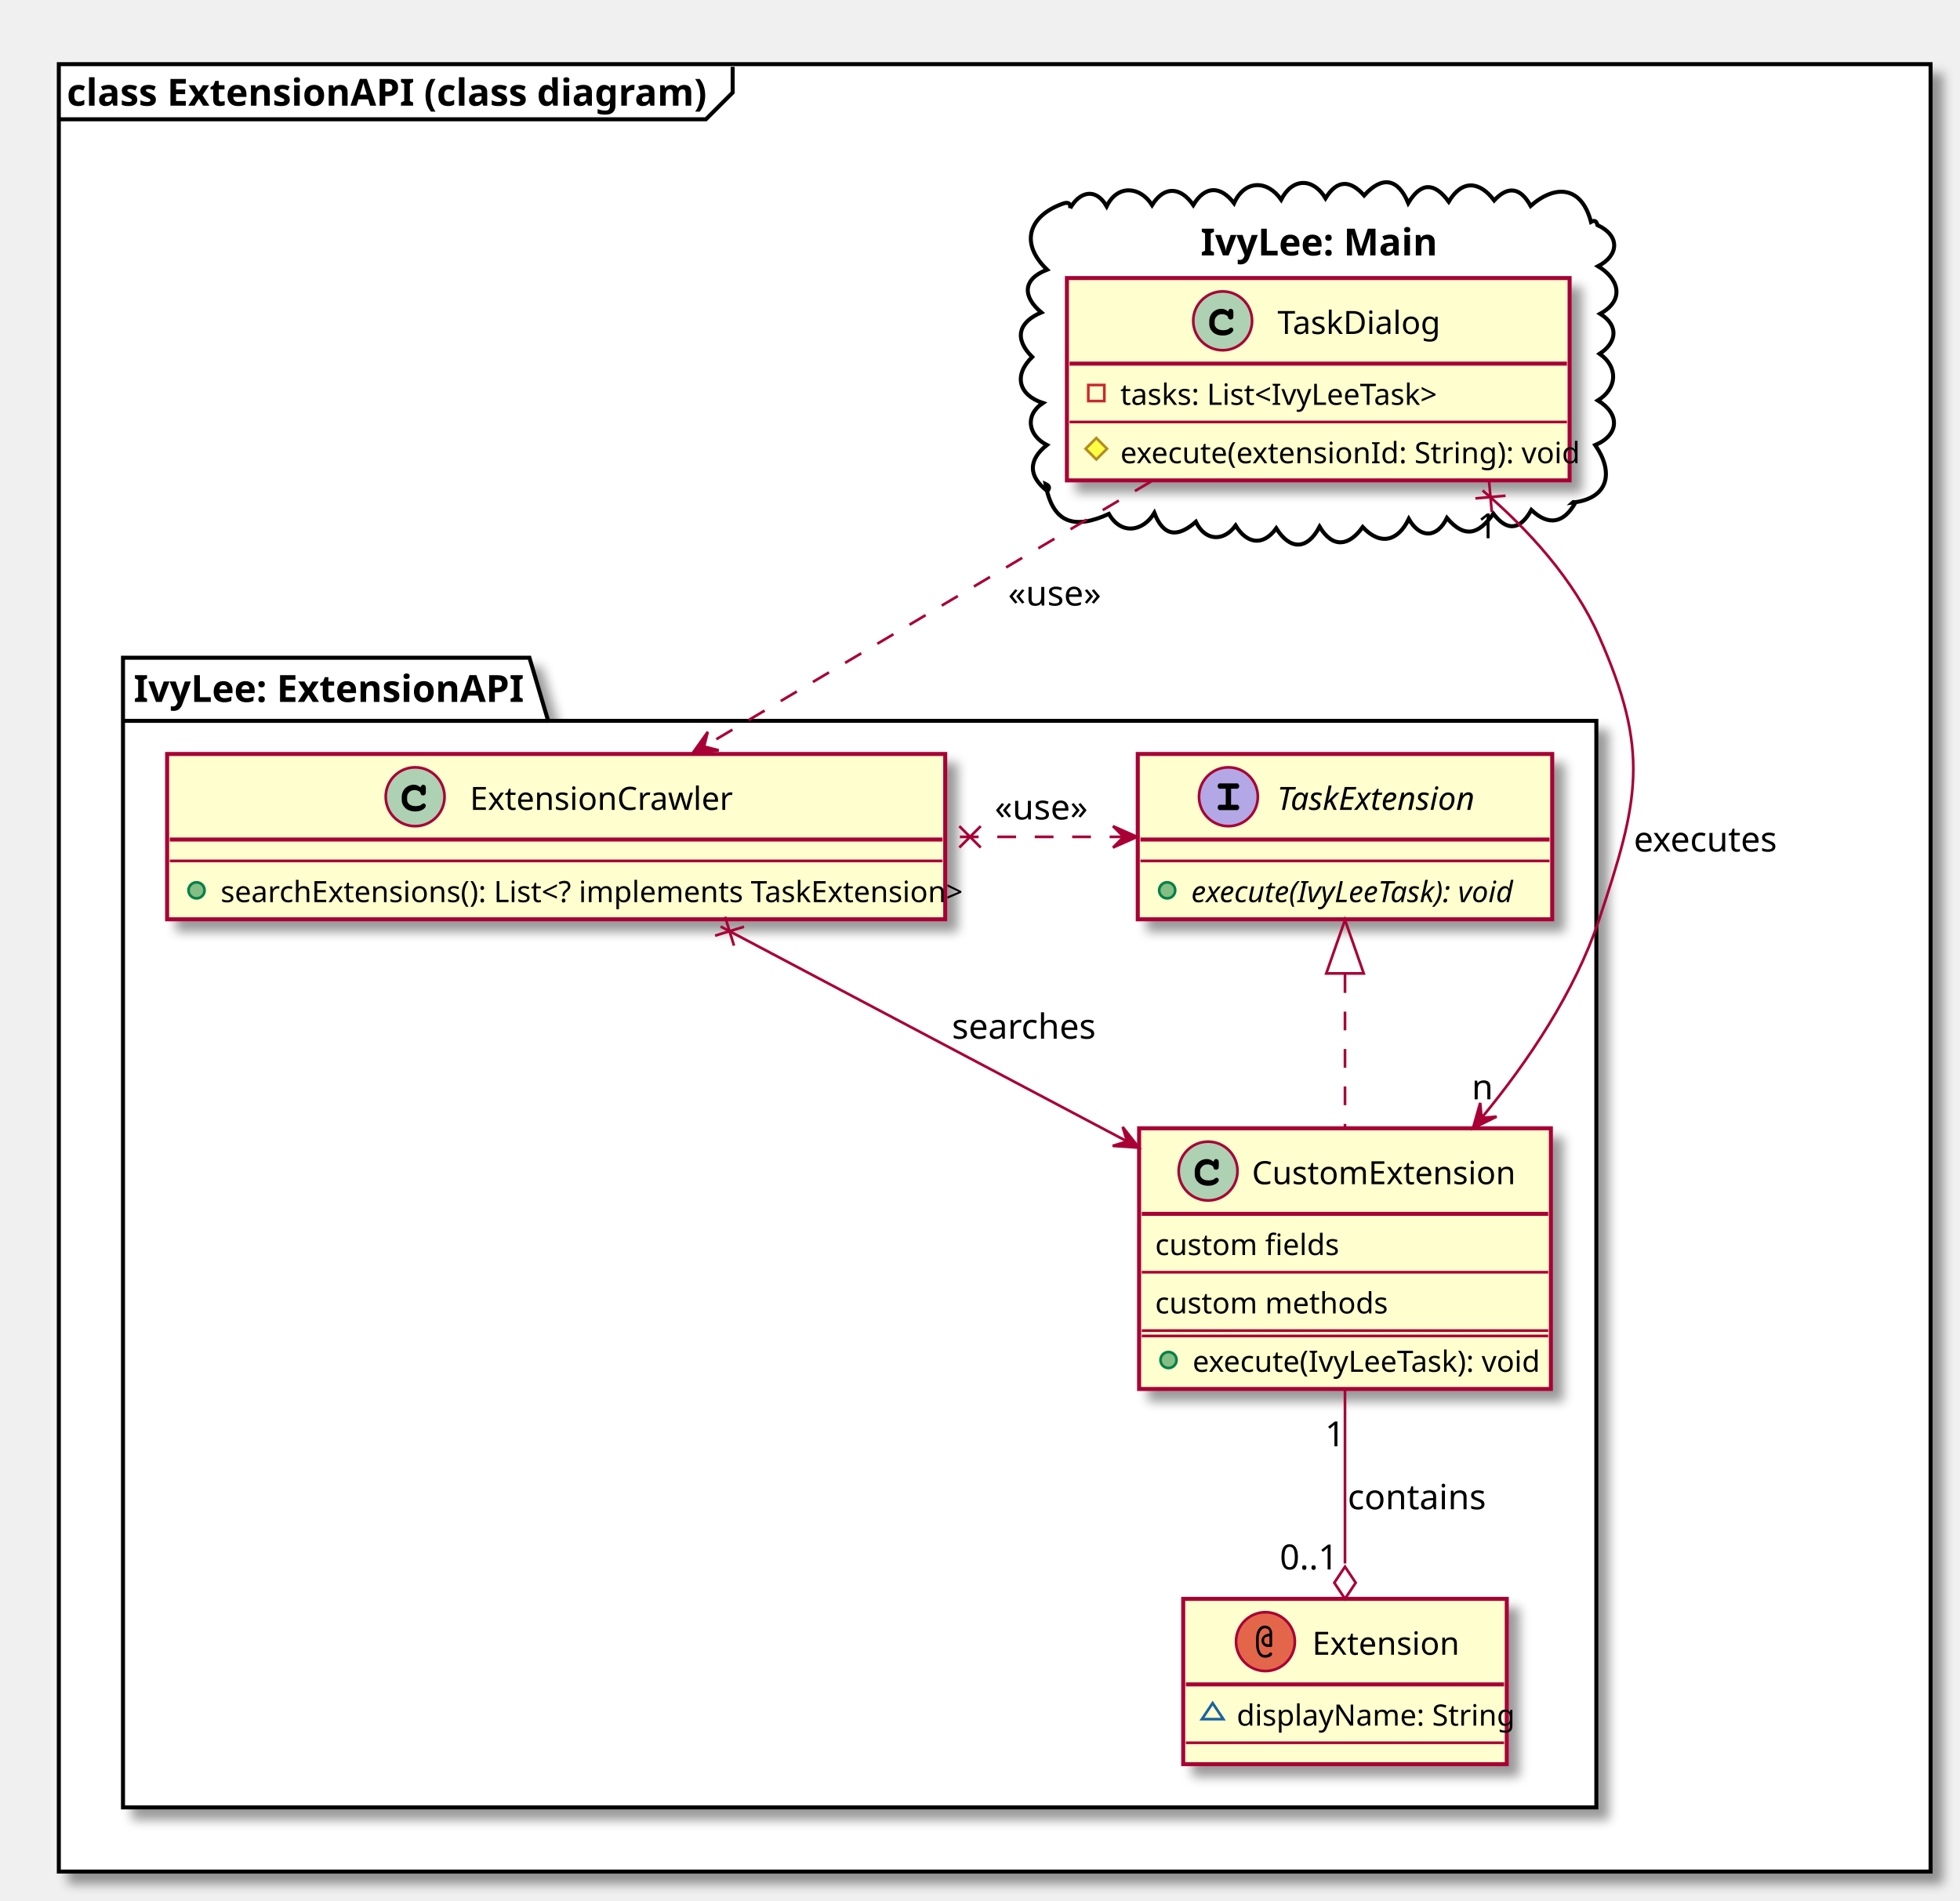
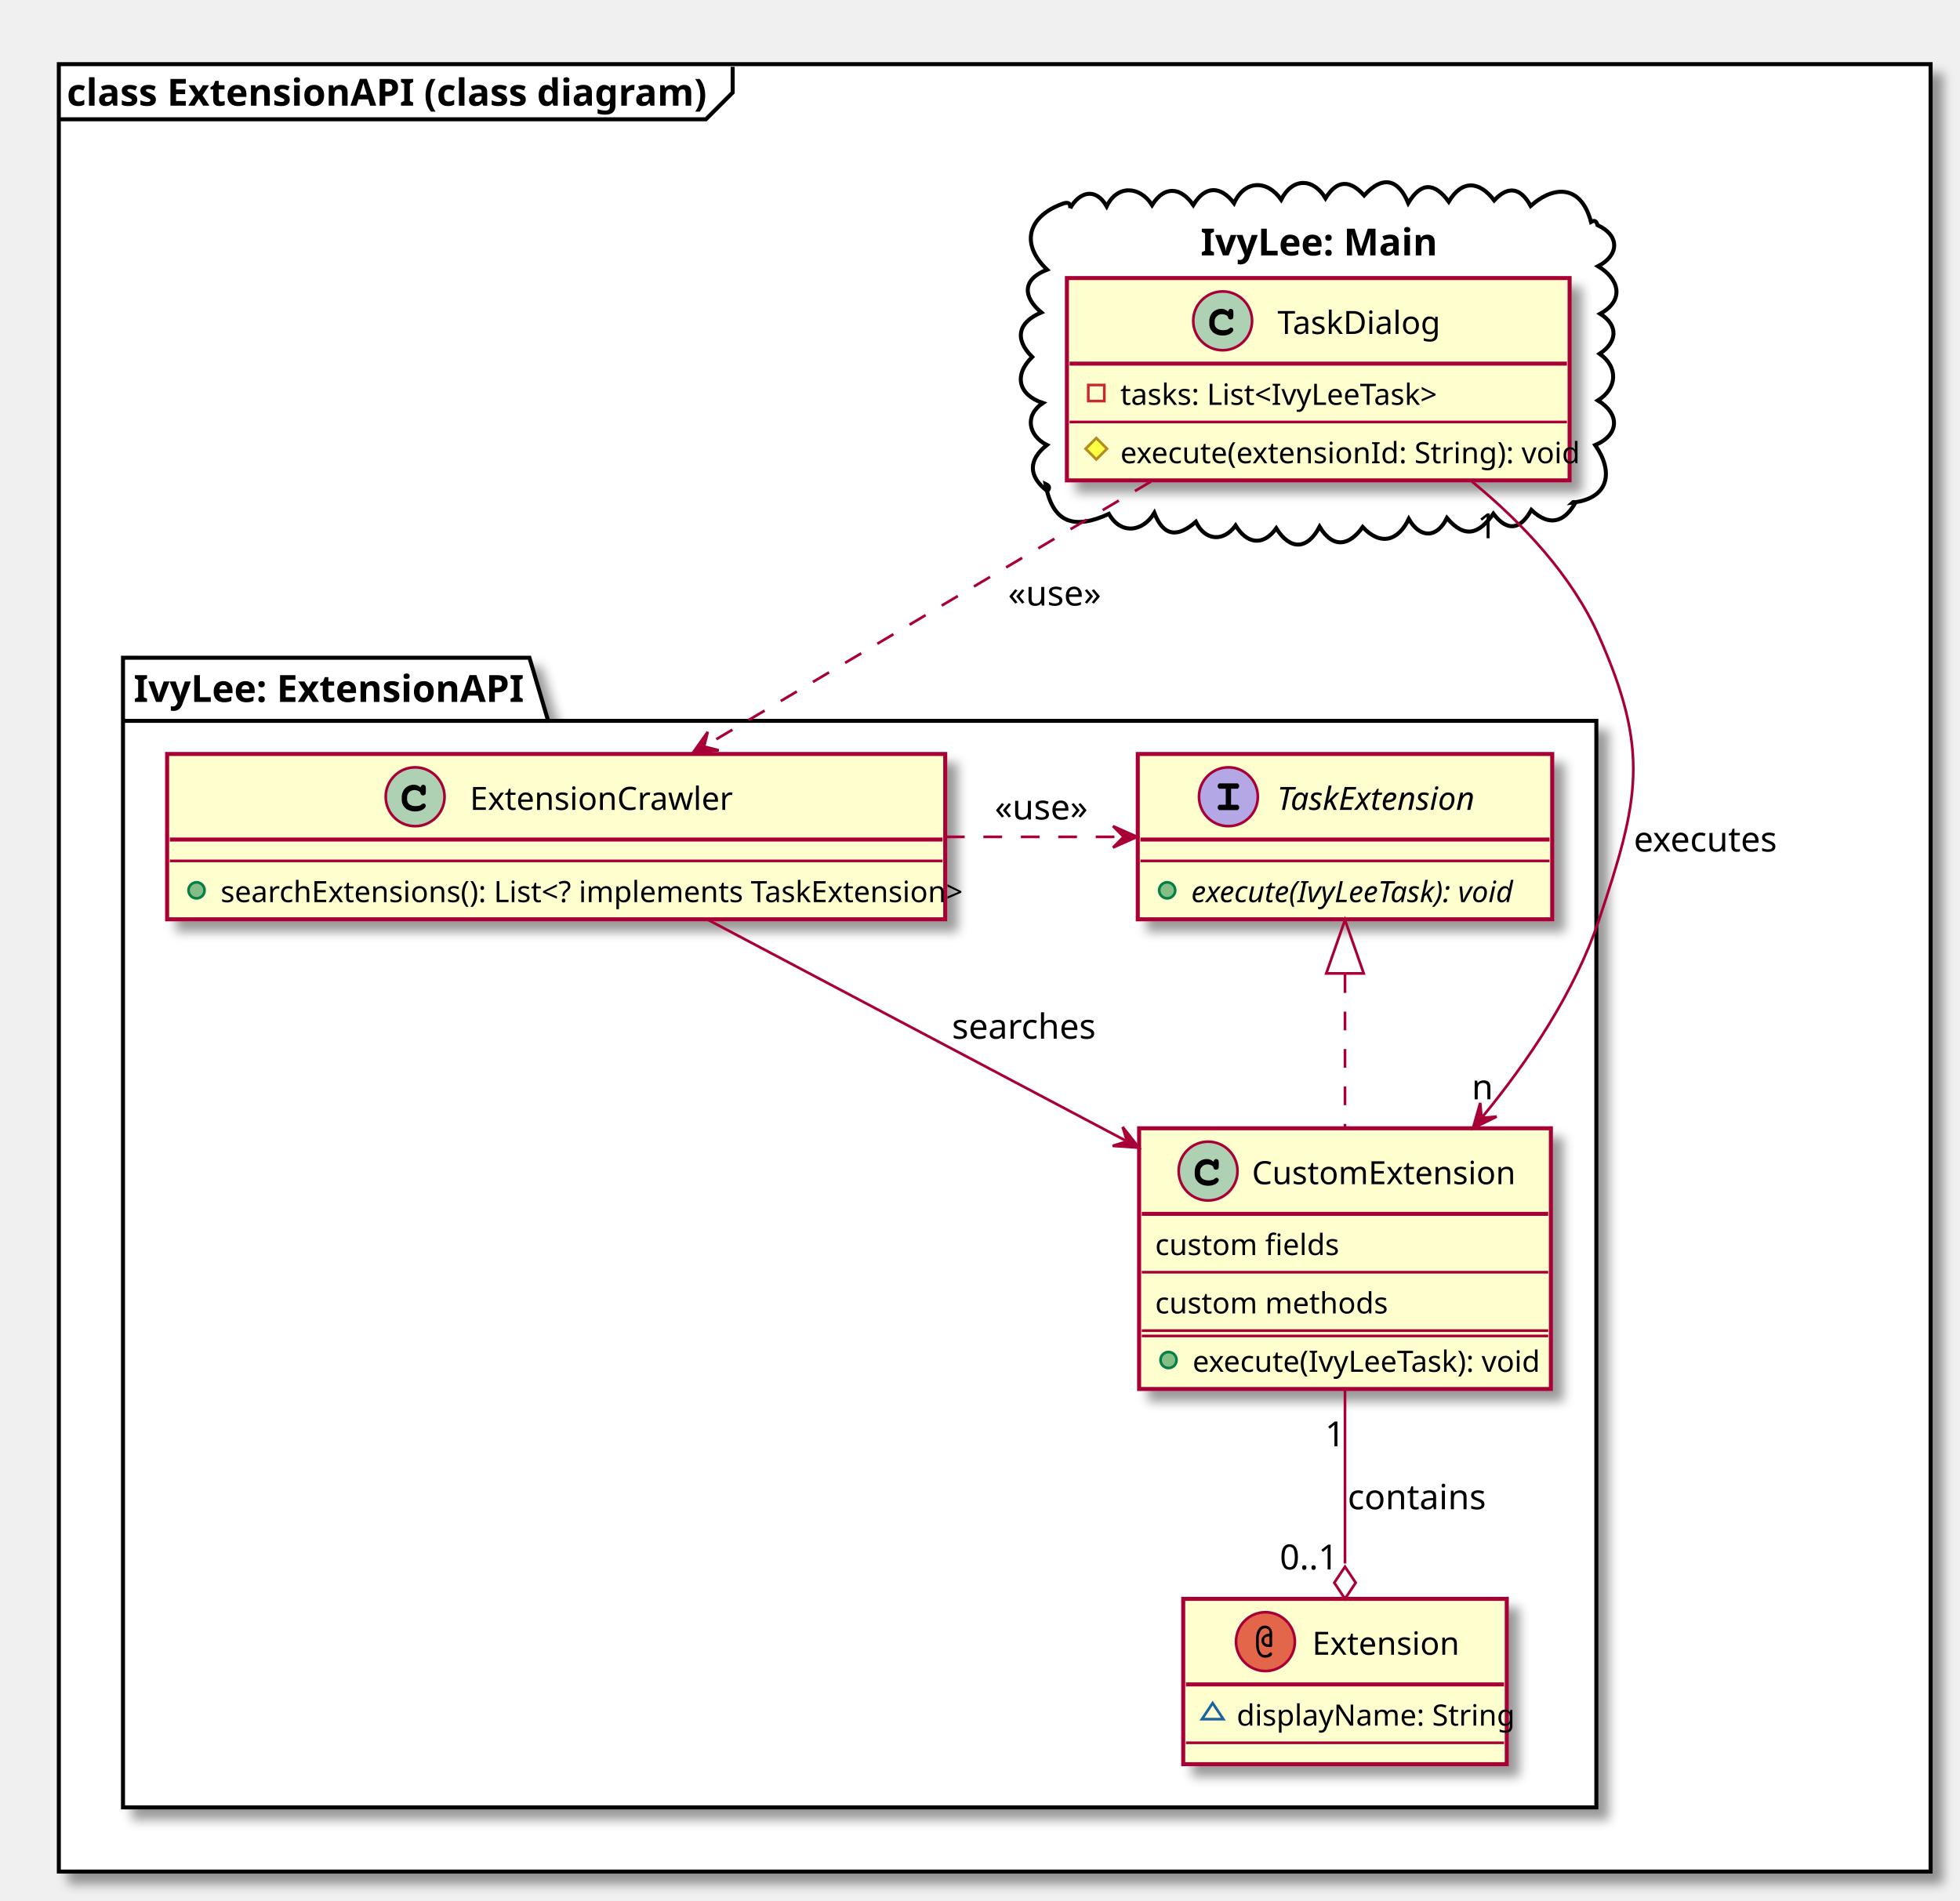
<svg xmlns="http://www.w3.org/2000/svg" contentScriptType="application/ecmascript" contentStyleType="text/css" height="711px" preserveAspectRatio="none" style="width:733px;height:711px;" version="1.1" viewBox="0 0 733 711" width="733px" zoomAndPan="magnify">
  <defs>
-     <filter height="300%" id="f1b45cvf6o5sza" width="300%" x="-1" y="-1">
+     <filter height="300%" id="fyqwtsqiewa8i" width="300%" x="-1" y="-1">
      <feGaussianBlur result="blurOut" stdDeviation="2.0" />
      <feColorMatrix in="blurOut" result="blurOut2" type="matrix" values="0 0 0 0 0 0 0 0 0 0 0 0 0 0 0 0 0 0 .4 0" />
      <feOffset dx="4.0" dy="4.0" in="blurOut2" result="blurOut3" />
      <feBlend in="SourceGraphic" in2="blurOut3" mode="normal" />
    </filter>
  </defs>
  <g>
-     <rect fill="#FFFFFF" filter="url(#f1b45cvf6o5sza)" height="676" style="stroke: #000000; stroke-width: 1.5;" width="700" x="22" y="24" />
+     <rect fill="#FFFFFF" filter="url(#fyqwtsqiewa8i)" height="676" style="stroke: #000000; stroke-width: 1.5;" width="700" x="22" y="24" />
    <path d="M274,25 L274,34.609 L264,44.609 L22,44.609 " fill="none" style="stroke: #000000; stroke-width: 1.5;" />
    <text fill="#000000" font-family="sans-serif" font-size="14" font-weight="bold" lengthAdjust="spacingAndGlyphs" textLength="242" x="25" y="39.533">class ExtensionAPI (class diagram)</text>
    <path d="M400.226,77.88 C403.678,71.752 409.723,69.951 413.873,77.167 C417.905,68.893 426.408,69.645 430.852,76.71 C435.486,69.288 441.611,69.965 446.262,76.692 C450.692,69.342 456.458,69.401 461.514,76.008 C465.461,67.2 473.961,67.231 479.131,74.683 C483.31,66.455 491.033,66.407 495.719,74.156 C500.044,67.15 504.904,67.202 510.167,73.107 C516.874,65.646 522.84,66.68 526.655,75.956 C531.463,68.002 536.449,68.166 541.788,75.427 C546.839,67.07 553.309,67.73 558.792,74.956 C564.252,69.081 568.845,70.457 572.425,77.019 C581.69,68.851 591.455,69.578 595,83 C596.421,82.182 597.077,82.777 597.409,84.181 C605.846,88.058 605.586,95.447 597.649,99.58 C605.228,104.1 607.973,112.082 598.434,117.358 C605.466,121.777 604.721,128.081 598.241,132.325 C605.361,137.361 604.78,145.296 597.572,149.783 C605.81,154.745 605.737,162.552 596.572,166.471 C603.469,176.333 601.983,186.452 588,188 C588.402,187.61 588.848,187.666 589.03,188.235 C584.708,195.75 579.09,196.786 572.695,190.73 C568.699,197.943 563.899,199.182 558.484,192.145 C553.165,199.68 547.866,201.685 541.128,193.735 C537.322,201.472 531.035,201.375 526.859,194.087 C522.881,202.332 516.31,204.303 509.615,197.126 C504.516,204.277 498.474,205.239 493.498,196.997 C488.893,205.733 482.518,205.883 477.289,197.592 C472.264,204.548 466.184,203.284 462.098,196.549 C457.46,202.861 450.612,202.266 447.229,195.159 C440.572,201.014 435.177,200.885 431.707,191.839 C427.495,198.867 419.248,200.221 414.706,192.212 C402.149,197.973 393.677,196.129 391,181 C392.383,181.645 392.764,182.414 391.699,183.694 C384.575,178.177 384.404,172.101 391.519,166.436 C384.729,163.025 382.932,155.464 390.019,150.728 C380.831,147.693 379.022,140.3 386.025,133.509 C379.163,126.68 380.828,120.522 389.435,116.861 C382.505,111.031 382.198,104.489 391.592,100.86 C380.787,90.523 385.276,80.272 398,76 C399.639,75.61 400.399,76.125 400.226,77.88 " fill="#FFFFFF" style="stroke: #000000; stroke-width: 1.5;" />
    <text fill="#000000" font-family="sans-serif" font-size="14" font-weight="bold" lengthAdjust="spacingAndGlyphs" textLength="88" x="449" y="95.533">IvyLee: Main</text>
-     <polygon fill="#FFFFFF" filter="url(#f1b45cvf6o5sza)" points="46,246,198,246,205,269.609,597,269.609,597,676,46,676,46,246" style="stroke: #000000; stroke-width: 1.5;" />
+     <polygon fill="#FFFFFF" filter="url(#fyqwtsqiewa8i)" points="46,246,198,246,205,269.609,597,269.609,597,676,46,676,46,246" style="stroke: #000000; stroke-width: 1.5;" />
    <line style="stroke: #000000; stroke-width: 1.5;" x1="46" x2="205" y1="269.609" y2="269.609" />
    <text fill="#000000" font-family="sans-serif" font-size="14" font-weight="bold" lengthAdjust="spacingAndGlyphs" textLength="146" x="50" y="262.533">IvyLee: ExtensionAPI</text>
-     <rect fill="#FEFECE" filter="url(#f1b45cvf6o5sza)" height="75.672" id="TaskDialog" style="stroke: #A80036; stroke-width: 1.5;" width="188" x="399" y="104" />
+     <rect fill="#FEFECE" filter="url(#fyqwtsqiewa8i)" height="75.672" id="TaskDialog" style="stroke: #A80036; stroke-width: 1.5;" width="188" x="399" y="104" />
    <ellipse cx="457.25" cy="120" fill="#ADD1B2" rx="11" ry="11" style="stroke: #A80036; stroke-width: 1.0;" />
    <path d="M459.25,116.5 Q459.453,116 459.688,115.75 Q459.922,115.5 460.188,115.5 Q460.656,115.5 460.953,115.781 Q461.25,116.062 461.25,116.719 L461.25,118.281 Q461.25,118.938 460.969,119.219 Q460.688,119.5 460.25,119.5 Q459.859,119.5 459.609,119.328 Q459.359,119.156 459.25,118.703 Q459.203,118.391 459.031,118.219 Q458.719,117.891 458.156,117.703 Q457.594,117.5 457.031,117.5 Q456.328,117.5 455.734,117.781 Q455.156,118.062 454.703,118.688 Q454.25,119.312 454.25,120.172 L454.25,121.094 Q454.25,122.125 455.094,122.812 Q455.938,123.5 457.438,123.5 Q458.328,123.5 458.953,123.297 Q459.312,123.188 459.719,122.828 Q459.984,122.625 460.125,122.562 Q460.266,122.5 460.438,122.5 Q460.766,122.5 461,122.766 Q461.25,123.016 461.25,123.375 Q461.25,123.719 460.906,124.125 Q460.406,124.719 459.609,125.047 Q458.562,125.5 457.281,125.5 Q455.781,125.5 454.578,124.906 Q453.609,124.438 452.922,123.422 Q452.25,122.406 452.25,121.203 L452.25,120.109 Q452.25,118.859 452.844,117.766 Q453.453,116.672 454.5,116.094 Q455.562,115.5 456.75,115.5 Q457.469,115.5 458.094,115.75 Q458.719,116 459.25,116.5 Z " />
    <text fill="#000000" font-family="sans-serif" font-size="12" lengthAdjust="spacingAndGlyphs" textLength="63" x="477.75" y="124.91">TaskDialog</text>
    <line style="stroke: #A80036; stroke-width: 1.5;" x1="400" x2="586" y1="136" y2="136" />
    <rect fill="none" height="6" style="stroke: #C82930; stroke-width: 1.0;" width="6" x="407" y="144" />
    <text fill="#000000" font-family="sans-serif" font-size="11" lengthAdjust="spacingAndGlyphs" textLength="116" x="419" y="151.419">tasks: List&lt;IvyLeeTask&gt;</text>
    <line style="stroke: #A80036; stroke-width: 1.0;" x1="400" x2="586" y1="157.836" y2="157.836" />
    <polygon fill="#FFFF44" points="410,163.836,414,167.836,410,171.836,406,167.836" style="stroke: #B38D22; stroke-width: 1.0;" />
    <text fill="#000000" font-family="sans-serif" font-size="11" lengthAdjust="spacingAndGlyphs" textLength="162" x="419" y="173.255">execute(extensionId: String): void</text>
-     <rect fill="#FEFECE" filter="url(#f1b45cvf6o5sza)" height="61.836" id="Extension" style="stroke: #A80036; stroke-width: 1.5;" width="121" x="442.5" y="598" />
+     <rect fill="#FEFECE" filter="url(#fyqwtsqiewa8i)" height="61.836" id="Extension" style="stroke: #A80036; stroke-width: 1.5;" width="121" x="442.5" y="598" />
    <ellipse cx="473.25" cy="614" fill="#E3664A" rx="11" ry="11" style="stroke: #A80036; stroke-width: 1.0;" />
    <path d="M474.75,611 L474.75,610.547 Q474.75,609.844 474.281,609.422 Q473.812,609 473.094,609 Q472.5,609 471.984,609.406 Q471.469,609.797 471.219,610.422 Q470.75,611.531 470.75,612.641 L470.75,615.188 Q470.75,617.125 471.578,618.25 Q472.109,619 473.078,619 Q473.594,619 474.031,618.828 Q474.469,618.641 474.703,618.328 Q474.938,618 475.141,618 Q475.406,618 475.578,618.188 Q475.75,618.375 475.75,618.641 Q475.75,619.047 475.219,619.438 Q474.453,620 473.125,620 Q472.109,620 471.453,619.516 Q470.594,618.891 470.172,617.672 Q469.75,616.453 469.75,615.25 L469.75,612.609 Q469.75,610.688 470.641,609.344 Q471.547,608 473.047,608 Q473.719,608 474.312,608.281 Q474.906,608.562 475.328,609.266 Q475.75,609.969 475.75,610.828 L475.75,615 Q475.75,615.141 475.75,615.453 Q475.75,615.703 475.625,615.859 Q475.5,616 475.219,616 L474.75,616 L474.75,615.953 Q474.359,616 474.188,616 Q473.203,616 472.469,615.297 Q471.75,614.594 471.75,613.641 Q471.75,612.625 472.547,611.859 Q473.359,611.094 474.75,611 Z M474.75,612 Q473.781,612.094 473.266,612.391 Q472.75,612.688 472.75,613.672 Q472.75,614.219 473.172,614.609 Q473.609,615 474.297,615 Q474.438,615 474.75,614.969 L474.75,612 Z " />
    <text fill="#000000" font-family="sans-serif" font-size="12" lengthAdjust="spacingAndGlyphs" textLength="54" x="490.75" y="618.91">Extension</text>
    <line style="stroke: #A80036; stroke-width: 1.5;" x1="443.5" x2="562.5" y1="630" y2="630" />
    <polygon fill="none" points="453.5,637,449.5,643,457.5,643" style="stroke: #1963A0; stroke-width: 1.0;" />
    <text fill="#000000" font-family="sans-serif" font-size="11" lengthAdjust="spacingAndGlyphs" textLength="95" x="462.5" y="645.419">displayName: String</text>
    <line style="stroke: #A80036; stroke-width: 1.0;" x1="443.5" x2="562.5" y1="651.836" y2="651.836" />
-     <rect fill="#FEFECE" filter="url(#f1b45cvf6o5sza)" height="97.508" id="CustomExtension" style="stroke: #A80036; stroke-width: 1.5;" width="154" x="426" y="422" />
+     <rect fill="#FEFECE" filter="url(#fyqwtsqiewa8i)" height="97.508" id="CustomExtension" style="stroke: #A80036; stroke-width: 1.5;" width="154" x="426" y="422" />
    <ellipse cx="451.8" cy="438" fill="#ADD1B2" rx="11" ry="11" style="stroke: #A80036; stroke-width: 1.0;" />
    <path d="M453.8,434.5 Q454.003,434 454.238,433.75 Q454.472,433.5 454.738,433.5 Q455.206,433.5 455.503,433.781 Q455.8,434.062 455.8,434.719 L455.8,436.281 Q455.8,436.938 455.519,437.219 Q455.238,437.5 454.8,437.5 Q454.409,437.5 454.159,437.328 Q453.909,437.156 453.8,436.703 Q453.753,436.391 453.581,436.219 Q453.269,435.891 452.706,435.703 Q452.144,435.5 451.581,435.5 Q450.878,435.5 450.284,435.781 Q449.706,436.062 449.253,436.688 Q448.8,437.312 448.8,438.172 L448.8,439.094 Q448.8,440.125 449.644,440.812 Q450.488,441.5 451.988,441.5 Q452.878,441.5 453.503,441.297 Q453.863,441.188 454.269,440.828 Q454.534,440.625 454.675,440.562 Q454.816,440.5 454.988,440.5 Q455.316,440.5 455.55,440.766 Q455.8,441.016 455.8,441.375 Q455.8,441.719 455.456,442.125 Q454.956,442.719 454.159,443.047 Q453.113,443.5 451.831,443.5 Q450.331,443.5 449.128,442.906 Q448.159,442.438 447.472,441.422 Q446.8,440.406 446.8,439.203 L446.8,438.109 Q446.8,436.859 447.394,435.766 Q448.003,434.672 449.05,434.094 Q450.113,433.5 451.3,433.5 Q452.019,433.5 452.644,433.75 Q453.269,434 453.8,434.5 Z " />
    <text fill="#000000" font-family="sans-serif" font-size="12" lengthAdjust="spacingAndGlyphs" textLength="98" x="468.2" y="442.91">CustomExtension</text>
    <line style="stroke: #A80036; stroke-width: 1.5;" x1="427" x2="579" y1="454" y2="454" />
    <text fill="#000000" font-family="sans-serif" font-size="11" lengthAdjust="spacingAndGlyphs" textLength="64" x="432" y="469.419">custom fields</text>
    <line style="stroke: #A80036; stroke-width: 1.0;" x1="427" x2="579" y1="475.836" y2="475.836" />
    <text fill="#000000" font-family="sans-serif" font-size="11" lengthAdjust="spacingAndGlyphs" textLength="79" x="432" y="491.255">custom methods</text>
    <line style="stroke: #A80036; stroke-width: 1.0;" x1="427" x2="579" y1="497.672" y2="497.672" />
    <line style="stroke: #A80036; stroke-width: 1.0;" x1="427" x2="579" y1="499.672" y2="499.672" />
    <ellipse cx="437" cy="508.672" fill="#84BE84" rx="3" ry="3" style="stroke: #038048; stroke-width: 1.0;" />
    <text fill="#000000" font-family="sans-serif" font-size="11" lengthAdjust="spacingAndGlyphs" textLength="128" x="446" y="513.091">execute(IvyLeeTask): void</text>
-     <rect fill="#FEFECE" filter="url(#f1b45cvf6o5sza)" height="61.836" id="TaskExtension" style="stroke: #A80036; stroke-width: 1.5;" width="155" x="425.5" y="282" />
+     <rect fill="#FEFECE" filter="url(#fyqwtsqiewa8i)" height="61.836" id="TaskExtension" style="stroke: #A80036; stroke-width: 1.5;" width="155" x="425.5" y="282" />
    <ellipse cx="459.4" cy="298" fill="#B4A7E5" rx="11" ry="11" style="stroke: #A80036; stroke-width: 1.0;" />
    <path d="M460.4,295 L460.4,301 L462.4,301 L462.884,301 L463.4,301.625 L463.4,302 L463.4,302.375 L462.884,303 L462.4,303 L456.4,303 L455.916,303 L455.4,302.375 L455.4,302 L455.4,301.625 L455.916,301 L456.4,301 L458.4,301 L458.4,295 L456.4,295 L455.916,295 L455.4,294.375 L455.4,294 L455.4,293.625 L455.916,293 L456.4,293 L462.4,293 L462.884,293 L463.4,293.625 L463.4,294 L463.4,294.375 L462.884,295 L462.4,295 L460.4,295 Z " />
    <text fill="#000000" font-family="sans-serif" font-size="12" font-style="italic" lengthAdjust="spacingAndGlyphs" textLength="81" x="477.6" y="302.91">TaskExtension</text>
    <line style="stroke: #A80036; stroke-width: 1.5;" x1="426.5" x2="579.5" y1="314" y2="314" />
    <line style="stroke: #A80036; stroke-width: 1.0;" x1="426.5" x2="579.5" y1="322" y2="322" />
    <ellipse cx="436.5" cy="333" fill="#84BE84" rx="3" ry="3" style="stroke: #038048; stroke-width: 1.0;" />
    <text fill="#000000" font-family="sans-serif" font-size="11" font-style="italic" lengthAdjust="spacingAndGlyphs" textLength="129" x="445.5" y="337.419">execute(IvyLeeTask): void</text>
-     <rect fill="#FEFECE" filter="url(#f1b45cvf6o5sza)" height="61.836" id="ExtensionCrawler" style="stroke: #A80036; stroke-width: 1.5;" width="291" x="62.5" y="282" />
+     <rect fill="#FEFECE" filter="url(#fyqwtsqiewa8i)" height="61.836" id="ExtensionCrawler" style="stroke: #A80036; stroke-width: 1.5;" width="291" x="62.5" y="282" />
    <ellipse cx="155.25" cy="298" fill="#ADD1B2" rx="11" ry="11" style="stroke: #A80036; stroke-width: 1.0;" />
    <path d="M157.25,294.5 Q157.453,294 157.688,293.75 Q157.922,293.5 158.188,293.5 Q158.656,293.5 158.953,293.781 Q159.25,294.062 159.25,294.719 L159.25,296.281 Q159.25,296.938 158.969,297.219 Q158.688,297.5 158.25,297.5 Q157.859,297.5 157.609,297.328 Q157.359,297.156 157.25,296.703 Q157.203,296.391 157.031,296.219 Q156.719,295.891 156.156,295.703 Q155.594,295.5 155.031,295.5 Q154.328,295.5 153.734,295.781 Q153.156,296.062 152.703,296.688 Q152.25,297.312 152.25,298.172 L152.25,299.094 Q152.25,300.125 153.094,300.812 Q153.938,301.5 155.438,301.5 Q156.328,301.5 156.953,301.297 Q157.312,301.188 157.719,300.828 Q157.984,300.625 158.125,300.562 Q158.266,300.5 158.438,300.5 Q158.766,300.5 159,300.766 Q159.25,301.016 159.25,301.375 Q159.25,301.719 158.906,302.125 Q158.406,302.719 157.609,303.047 Q156.562,303.5 155.281,303.5 Q153.781,303.5 152.578,302.906 Q151.609,302.438 150.922,301.422 Q150.25,300.406 150.25,299.203 L150.25,298.109 Q150.25,296.859 150.844,295.766 Q151.453,294.672 152.5,294.094 Q153.562,293.5 154.75,293.5 Q155.469,293.5 156.094,293.75 Q156.719,294 157.25,294.5 Z " />
    <text fill="#000000" font-family="sans-serif" font-size="12" lengthAdjust="spacingAndGlyphs" textLength="97" x="175.75" y="302.91">ExtensionCrawler</text>
    <line style="stroke: #A80036; stroke-width: 1.5;" x1="63.5" x2="352.5" y1="314" y2="314" />
    <line style="stroke: #A80036; stroke-width: 1.0;" x1="63.5" x2="352.5" y1="322" y2="322" />
    <ellipse cx="73.5" cy="333" fill="#84BE84" rx="3" ry="3" style="stroke: #038048; stroke-width: 1.0;" />
    <text fill="#000000" font-family="sans-serif" font-size="11" lengthAdjust="spacingAndGlyphs" textLength="265" x="82.5" y="337.419">searchExtensions(): List&lt;? implements TaskExtension&gt;</text>
    <path d="M503,364.362 C503,382.822 503,403.653 503,421.909 " fill="none" id="TaskExtension&lt;-CustomExtension" style="stroke: #A80036; stroke-width: 1.0; stroke-dasharray: 7.0,7.0;" />
    <polygon fill="none" points="496,364.078,503,344.078,510,364.078,496,364.078" style="stroke: #A80036; stroke-width: 1.0;" />
-     <path d="M269.502,346.523 C313.539,369.81 373.292,401.408 421.327,426.81 " fill="none" id="ExtensionCrawler-CustomExtension" style="stroke: #A80036; stroke-width: 1.0;" />
+     <path d="M264.879,344.078 C309.329,367.584 371.706,400.57 421.467,426.884 " fill="none" id="ExtensionCrawler-&gt;CustomExtension" style="stroke: #A80036; stroke-width: 1.0;" />
    <polygon fill="#A80036" points="425.938,429.248,419.851,421.505,421.518,426.911,416.112,428.577,425.938,429.248" style="stroke: #A80036; stroke-width: 1.0;" />
-     <path d="M267.429,349.951 L278.241,346.619 M271.169,342.879 L274.502,353.691 " fill="none" style="stroke: #A80036; stroke-width: 1.0;" />
    <text fill="#000000" font-family="sans-serif" font-size="13" lengthAdjust="spacingAndGlyphs" textLength="53" x="356" y="388.495">searches</text>
-     <path d="M358.977,313 C379.943,313 400.816,313 419.899,313 " fill="none" id="ExtensionCrawler-TaskExtension" style="stroke: #A80036; stroke-width: 1.0; stroke-dasharray: 7.0,7.0;" />
+     <path d="M353.772,313 C376.521,313 399.325,313 420.019,313 " fill="none" id="ExtensionCrawler-&gt;TaskExtension" style="stroke: #A80036; stroke-width: 1.0; stroke-dasharray: 7.0,7.0;" />
    <polygon fill="#A80036" points="425.233,313,416.233,309,420.233,313,416.233,317,425.233,313" style="stroke: #A80036; stroke-width: 1.0;" />
-     <path d="M358.772,317 L366.772,309 M358.772,309 L366.772,317 " fill="none" style="stroke: #A80036; stroke-width: 1.0;" />
    <text fill="#000000" font-family="sans-serif" font-size="13" lengthAdjust="spacingAndGlyphs" textLength="35" x="372" y="306.495">«use»</text>
    <path d="M430.456,180.088 C380.613,209.644 311.474,250.642 263.56,279.054 " fill="none" id="TaskDialog-&gt;ExtensionCrawler" style="stroke: #A80036; stroke-width: 1.0; stroke-dasharray: 7.0,7.0;" />
    <polygon fill="#A80036" points="258.991,281.763,268.772,280.613,263.292,279.213,264.692,273.732,258.991,281.763" style="stroke: #A80036; stroke-width: 1.0;" />
    <text fill="#000000" font-family="sans-serif" font-size="13" lengthAdjust="spacingAndGlyphs" textLength="35" x="377" y="226.495">«use»</text>
-     <path d="M554.464,183.434 C571.851,198.317 588.59,216.797 598,238 C617.11,281.061 612.954,299.325 598,344 C588.954,371.025 571.573,396.892 554.125,418.079 " fill="none" id="TaskDialog-CustomExtension" style="stroke: #A80036; stroke-width: 1.0;" />
+     <path d="M550.511,180.119 C569.277,195.538 587.879,215.193 598,238 C617.11,281.061 612.954,299.325 598,344 C588.954,371.025 571.573,396.892 554.125,418.079 " fill="none" id="TaskDialog-&gt;CustomExtension" style="stroke: #A80036; stroke-width: 1.0;" />
    <polygon fill="#A80036" points="550.868,421.98,559.706,417.634,554.072,418.142,553.565,412.507,550.868,421.98" style="stroke: #A80036; stroke-width: 1.0;" />
-     <path d="M551.772,186.397 L563.042,185.407 M556.912,180.267 L557.902,191.537 " fill="none" style="stroke: #A80036; stroke-width: 1.0;" />
    <text fill="#000000" font-family="sans-serif" font-size="13" lengthAdjust="spacingAndGlyphs" textLength="53" x="611" y="318.495">executes</text>
    <text fill="#000000" font-family="sans-serif" font-size="13" lengthAdjust="spacingAndGlyphs" textLength="7" x="552.457" y="201.309">1</text>
    <text fill="#000000" font-family="sans-serif" font-size="13" lengthAdjust="spacingAndGlyphs" textLength="7" x="550.385" y="411.162">n</text>
    <path d="M503,520.078 C503,540.736 503,564.694 503,584.782 " fill="none" id="CustomExtension-&gt;Extension" style="stroke: #A80036; stroke-width: 1.0;" />
    <polygon fill="#FFFFFF" points="503,597.982,507,591.982,503,585.982,499,591.982,503,597.982" style="stroke: #A80036; stroke-width: 1.0;" />
    <text fill="#000000" font-family="sans-serif" font-size="13" lengthAdjust="spacingAndGlyphs" textLength="49" x="504" y="564.495">contains</text>
    <text fill="#000000" font-family="sans-serif" font-size="13" lengthAdjust="spacingAndGlyphs" textLength="7" x="495.552" y="540.94">1</text>
    <text fill="#000000" font-family="sans-serif" font-size="13" lengthAdjust="spacingAndGlyphs" textLength="22" x="478.594" y="586.998">0..1</text>
  </g>
</svg>
